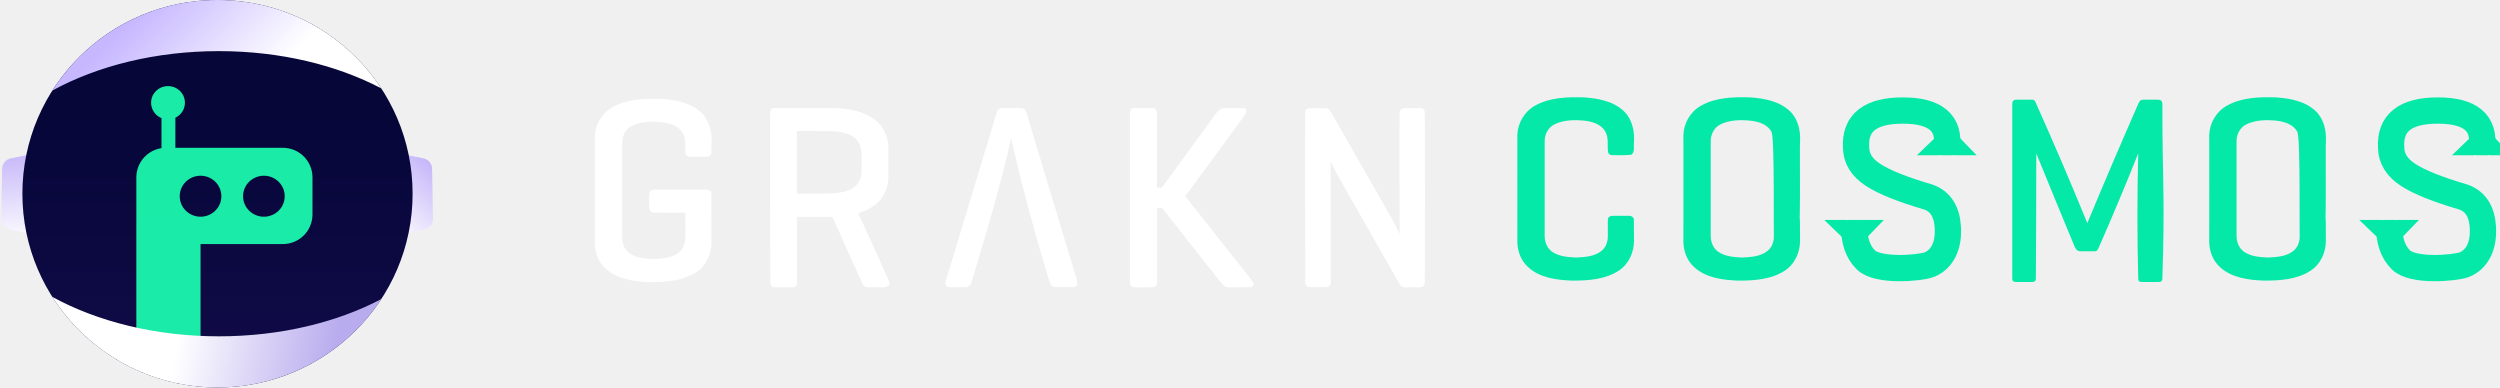
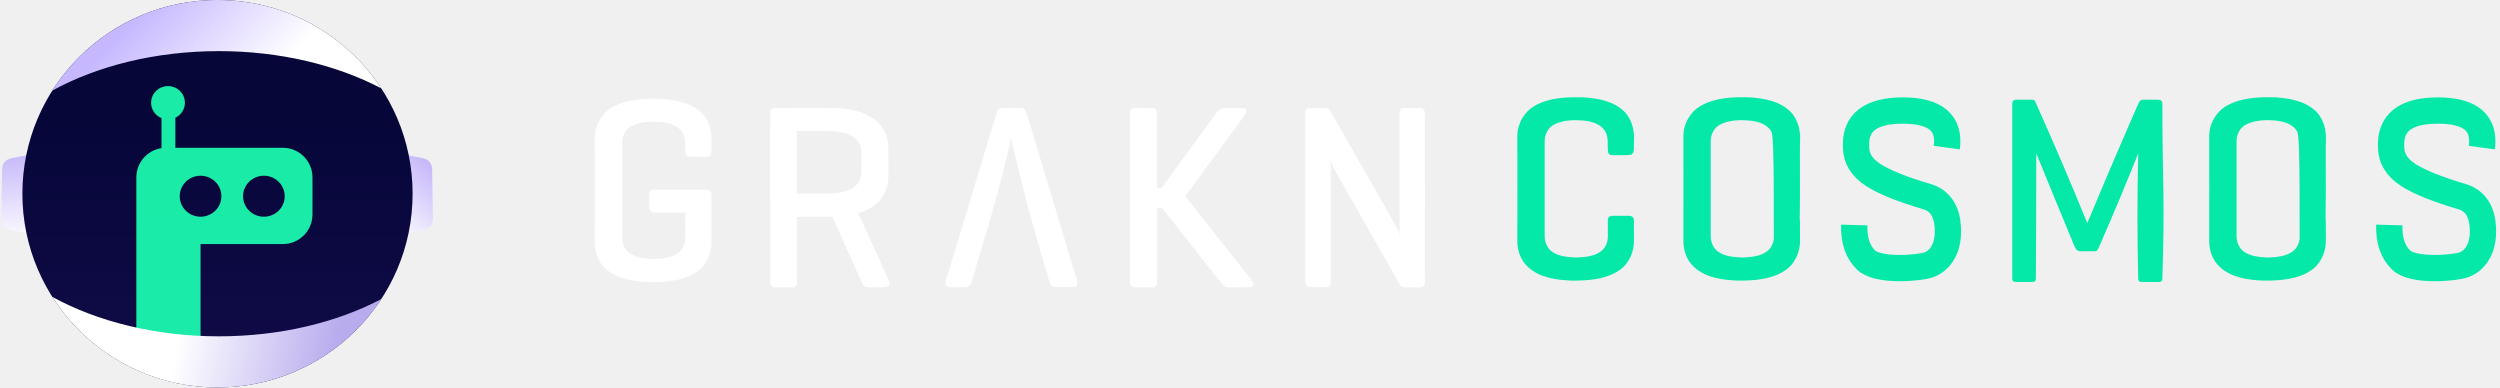
<svg xmlns="http://www.w3.org/2000/svg" width="271" height="42" viewBox="0 0 271 42">
  <defs>
    <linearGradient id="a" x1="100%" x2="-25.296%" y1="50%" y2="-33.794%">
      <stop offset="0%" stop-color="#FFF" />
      <stop offset="100%" stop-color="#A38BF6" />
    </linearGradient>
    <linearGradient id="b" x1="100%" x2="-51.991%" y1="50%" y2="41.028%">
      <stop offset="0%" stop-color="#FFF" />
      <stop offset="100%" stop-color="#A38BF6" />
    </linearGradient>
    <linearGradient id="c" x1="50%" x2="50%" y1="30.503%" y2="165.734%">
      <stop offset="0%" stop-color="#060639" />
      <stop offset="100%" stop-color="#1C1157" />
    </linearGradient>
    <linearGradient id="d" x1="50%" x2="50%" y1="0%" y2="100%">
      <stop offset="0%" stop-color="#1AEBA7" />
      <stop offset="100%" stop-color="#1AEBA8" />
    </linearGradient>
    <linearGradient id="e" x1="34.951%" x2="60.24%" y1="-4.351%" y2="25.128%">
      <stop offset="0%" stop-color="#C6B7FF" />
      <stop offset="100%" stop-color="#FFF" />
    </linearGradient>
    <linearGradient id="f" x1="83.849%" x2="37.668%" y1="0%" y2="10.053%">
      <stop offset="0%" stop-color="#B9ACEE" />
      <stop offset="100%" stop-color="#FFF" />
    </linearGradient>
  </defs>
  <g fill="none" fill-rule="evenodd">
    <g fill="#FFF" fill-rule="nonzero">
      <path d="M66.369 11.634c1.605-.915 3.52-.967 5.32-.915 1.54.103 3.184.4 4.336 1.495.906.864 1.178 2.166 1.1 3.365-.065.45.181 1.07-.259 1.38-.673.076-1.36.025-2.032.025-.246.026-.505-.116-.53-.387-.079-.709.09-1.482-.273-2.14-.44-.825-1.41-1.109-2.265-1.212-1.087-.103-2.24-.09-3.236.387-.725.335-1.126 1.147-1.087 1.934V25.75c0 .645.259 1.315.802 1.702.764.529 1.709.58 2.615.632.919-.052 1.929-.103 2.692-.684.492-.36.725-.966.738-1.56.013-.928 0-1.856 0-2.784-1.152-.013-2.304.013-3.456-.013-.298.013-.453-.31-.453-.567-.013-.503-.039-1.006.013-1.496.013-.283.298-.438.557-.425h5.578c.272-.026.583.142.583.438.013 1.766 0 3.52.013 5.286 0 1.25-.57 2.514-1.631 3.21-1.476.98-3.327 1.096-5.061 1.096-1.67-.065-3.508-.284-4.79-1.47-.828-.735-1.203-1.882-1.164-2.965.013-3.79 0-7.567 0-11.345.039-1.289.763-2.54 1.89-3.171zM83.479 12.346c-.026-.283.116-.67.466-.632 2.162-.012 4.323-.012 6.485 0 1.527.052 3.158.31 4.4 1.264.894.67 1.412 1.74 1.463 2.836.026 1.083 0 2.166.013 3.249 0 .915-.259 1.856-.854 2.565-.608.748-1.514 1.2-2.42 1.483 1.139 2.527 2.33 5.028 3.417 7.58-.04.078-.104.232-.143.31-.505.245-1.074.103-1.618.141-.4-.025-.97.13-1.165-.335-1.113-2.423-2.2-4.86-3.287-7.297-1.282-.012-2.563 0-3.845 0 0 2.385.013 4.77 0 7.168.026.271-.233.477-.492.464-.634 0-1.281.013-1.915 0-.324.026-.505-.309-.48-.593-.038-6.085-.025-12.144-.025-18.203zm2.9 1.857v6.78c1.229-.012 2.446.014 3.675-.012 1.036-.065 2.227-.194 2.913-1.057.582-.761.388-1.78.427-2.669.026-.748-.013-1.586-.57-2.14-.699-.709-1.76-.85-2.718-.89-1.242-.025-2.485-.012-3.728-.012zM107.966 12.436c.077-.322.259-.734.66-.722a56.85 56.85 0 0 1 2.097 0c.323.013.505.336.582.62 1.735 5.762 3.47 11.512 5.204 17.274.103.387.285.76.272 1.173.025.271-.311.336-.518.336-.647 0-1.282.013-1.929 0-.298-.013-.492-.297-.556-.555-.7-2.307-1.385-4.615-2.007-6.936-.479-1.663-1.527-5.736-2.161-8.637-.622 2.656-.816 3.558-2.032 7.916-.557 1.998-.609 2.114-1.023 3.506a525.483 525.483 0 0 1-1.256 4.242c-.077.257-.31.464-.582.477-.595.012-1.19.012-1.786 0-.194 0-.48-.117-.453-.349.013-.373.168-.722.271-1.082 1.748-5.75 3.495-11.5 5.217-17.263zM122.576 11.861c.155-.18.427-.141.647-.154.608.013 1.23-.026 1.838.026.285.038.362.373.35.618v7.993h.53c1.942-2.668 3.896-5.324 5.838-7.993.233-.283.492-.618.893-.631.647-.013 1.307 0 1.967 0 .182-.026.363.025.466.193.04.245-.129.464-.246.67-2.135 2.901-4.245 5.802-6.38 8.69 1.954 2.462 3.895 4.924 5.85 7.386.518.722 1.19 1.354 1.592 2.153-.117.13-.194.361-.414.323-.764.013-1.54 0-2.304.013-.337.025-.609-.194-.79-.439-2.149-2.72-4.284-5.44-6.433-8.147h-.557v8.005c.026.245-.129.542-.4.568-.674.025-1.347.013-2.02.013-.324.025-.544-.284-.518-.58V12.763c0-.322-.052-.632.09-.903zM141.481 12.234c-.026-.258.182-.541.453-.503.648 0 1.295-.025 1.929.013.22.013.298.232.401.387 1.955 3.43 3.91 6.846 5.864 10.262.543.993 1.178 1.947 1.592 3.017-.026-4.384-.013-8.78-.013-13.163.013-.735.893-.49 1.372-.529.453.065 1.256-.232 1.372.413.013 6.175.013 12.35 0 18.525-.026.645-.815.465-1.243.49-.478-.064-1.152.194-1.462-.296-2.006-3.507-4-7.026-5.993-10.533-.518-.954-1.126-1.856-1.515-2.875.026 4.37 0 8.741.013 13.098.052.284-.168.606-.479.58-.595.013-1.203.013-1.799 0-.31.013-.518-.296-.479-.58a4315.1 4315.1 0 0 1-.013-18.306z" />
    </g>
    <path fill="#05E9A8" fill-rule="nonzero" d="M166.369 11.469c1.605-.915 3.52-.967 5.32-.915 1.54.103 3.184.4 4.336 1.495.906.864 1.178 2.166 1.1 3.365-.065.451.144 1.051-.296 1.36-.673.078-1.322.045-1.995.045-.246.026-.505-.116-.53-.387-.079-.709.09-1.482-.273-2.14-.44-.825-1.41-1.108-2.265-1.211-1.087-.104-2.24-.09-3.236.386-.725.335-1.126 1.148-1.087 1.934v10.185c0 .644.259 1.315.802 1.701.764.529 1.709.58 2.615.632.919-.052 1.929-.103 2.692-.683.492-.361.725-.967.738-1.56.01-.759-.013-.718 0-1.848 0-.44.496-.44.544-.438h1.695c.272-.026.583.142.583.438.013 1.767 0 .52.013 2.286 0 1.25-.57 2.514-1.631 3.21-1.476.98-3.327 1.096-5.061 1.096-1.67-.064-3.508-.284-4.79-1.47-.828-.735-1.203-1.882-1.164-2.965.013-3.79 0-7.567 0-11.345.039-1.289.763-2.54 1.89-3.171zM184.369 11.469c1.605-.915 3.52-.967 5.32-.915 1.54.103 3.184.4 4.336 1.495.906.864 1.178 2.166 1.1 3.365-.065.451.144 11.051-.296 11.36-.673.078-1.322.045-1.995.045-.246.026-.505-.116-.53-.387-.079-.709.09-11.482-.273-12.14-.44-.825-1.41-1.108-2.265-1.211-1.087-.104-2.24-.09-3.236.386-.725.335-1.126 1.148-1.087 1.934v10.185c0 .644.259 1.315.802 1.701.764.529 1.709.58 2.615.632.919-.052 1.929-.103 2.692-.683.492-.361.725-.967.738-1.56.01-.759-.013-.718 0-1.848 0-.44.496-.44.544-.438h1.695c.272-.026.583.142.583.438.013 1.767 0 .52.013 2.286 0 1.25-.57 2.514-1.631 3.21-1.476.98-3.327 1.096-5.061 1.096-1.67-.064-3.508-.284-4.79-1.47-.828-.735-1.203-1.882-1.164-2.965.013-3.79 0-7.567 0-11.345.039-1.289.763-2.54 1.89-3.171zM241.369 11.469c1.605-.915 3.52-.967 5.32-.915 1.54.103 3.184.4 4.336 1.495.906.864 1.178 2.166 1.1 3.365-.065.451.144 11.051-.296 11.36-.673.078-1.322.045-1.995.045-.246.026-.505-.116-.53-.387-.079-.709.09-11.482-.273-12.14-.44-.825-1.41-1.108-2.265-1.211-1.087-.104-2.24-.09-3.236.386-.725.335-1.126 1.148-1.087 1.934v10.185c0 .644.259 1.315.802 1.701.764.529 1.709.58 2.615.632.919-.052 1.929-.103 2.692-.683.492-.361.725-.967.738-1.56.01-.759-.013-.718 0-1.848 0-.44.496-.44.544-.438h1.695c.272-.026.583.142.583.438.013 1.767 0 .52.013 2.286 0 1.25-.57 2.514-1.631 3.21-1.476.98-3.327 1.096-5.061 1.096-1.67-.064-3.508-.284-4.79-1.47-.828-.735-1.203-1.882-1.164-2.965.013-3.79 0-7.567 0-11.345.039-1.289.763-2.54 1.89-3.171z" />
    <path fill="#05E9A8" d="M218.127 30.197c.008.333.203.369.48.369h1.656c.255 0 .415-.063.426-.369.029-4.318.043-8.842.043-13.572 1.376 3.377 2.744 6.703 4.103 9.978.223.484.322.637.771.637h1.406c.376 0 .407-.22.594-.637a310.3 310.3 0 0 0 4.178-9.978c-.117 4.59-.117 9.114 0 13.572.007.284.136.369.364.369h1.64c.335 0 .6.037.613-.369.293-9.246 0-10.054 0-18.935-.014-.42-.263-.458-.612-.458h-1.367c-.36 0-.462.074-.638.458a728.642 728.642 0 0 0-5.52 12.925 413.91 413.91 0 0 0-5.532-12.925c-.142-.317-.179-.458-.469-.458h-1.655c-.295 0-.472.096-.481.458v18.935z" />
    <g stroke="#05E9A8">
      <path stroke-width="2.85" d="M211.034 16.002c.353-2.68-1.238-4.02-4.773-4.02-3.535 0-5.223 1.34-5.062 4.02.017 1.182.63 2.167 1.837 2.953 1.207.787 3.214 1.591 6.02 2.413 1.299.474 1.995 1.571 2.09 3.291.142 2.58-1.093 3.708-2.09 4.054-.996.345-5.494.765-6.81-.554-.878-.878-1.294-2.135-1.248-3.77" />
-       <path stroke-width="1.5" d="M210.38 16.078h1.344l-.008.23a.255.255 0 0 1 .165-.23h.616l-.75-.773-.023.757h-1.344l.026-.706-.75.722h.55c.096.037.164.13.164.239v.01l.01-.249zM200.328 24.59h1.344l-.007-.231c.003.106.07.195.164.23h.617l-.75.774-.023-.757h-1.345l.027.705-.75-.722h.55a.255.255 0 0 0 .164-.238v-.01l.009.248z" />
    </g>
    <g stroke="#05E9A8">
      <path stroke-width="2.85" d="M269.034 16.002c.353-2.68-1.238-4.02-4.773-4.02-3.535 0-5.223 1.34-5.062 4.02.017 1.182.63 2.167 1.837 2.953 1.207.787 3.214 1.591 6.02 2.413 1.299.474 1.995 1.571 2.09 3.291.142 2.58-1.093 3.708-2.09 4.054-.996.345-5.494.765-6.81-.554-.878-.878-1.294-2.135-1.248-3.77" />
-       <path stroke-width="1.5" d="M268.38 16.078h1.344l-.008.23a.255.255 0 0 1 .165-.23h.616l-.75-.773-.023.757h-1.344l.026-.706-.75.722h.55c.096.037.164.13.164.239v.01l.01-.249zM258.328 24.59h1.344l-.007-.231c.003.106.07.195.164.23h.617l-.75.774-.023-.757h-1.345l.027.705-.75-.722h.55a.255.255 0 0 0 .164-.238v-.01l.009.248z" />
    </g>
    <g>
      <path fill="url(#a)" d="M40.516 17.39h5.404c.553 0 1.031.385 1.15.925l1.397 6.418-10.5.002 1.4-6.42c.118-.54.596-.924 1.149-.924z" transform="rotate(89 43.217 21.062)" />
      <path fill="url(#b)" d="M1.154 17.39h5.404c.553 0 1.031.385 1.149.925l1.398 6.418-10.5.002 1.4-6.42c.118-.54.596-.924 1.149-.924z" transform="scale(-1 1) rotate(89 0 17.14)" />
      <ellipse cx="23.577" cy="21" fill="url(#c)" rx="21.15" ry="21" />
      <path fill="url(#d)" d="M18.212 9.333c1.013 0 1.834.808 1.834 1.805 0 .714-.422 1.332-1.034 1.624l-.001 3.258 11.651.001a3.21 3.21 0 0 1 3.21 3.21v4.017a3.21 3.21 0 0 1-3.21 3.21h-8.923v11.34h-6.96V19.232a3.212 3.212 0 0 1 2.727-3.175v-3.253a1.805 1.805 0 0 1-1.128-1.666c0-.997.821-1.805 1.834-1.805zm3.527 9.717c-1.246 0-2.257.994-2.257 2.22 0 1.227 1.01 2.221 2.257 2.221s2.258-.994 2.258-2.22c0-1.227-1.01-2.221-2.258-2.221zm6.867 0c-1.247 0-2.258.994-2.258 2.22 0 1.227 1.01 2.221 2.258 2.221 1.246 0 2.257-.994 2.257-2.22 0-1.227-1.01-2.221-2.257-2.221z" />
      <path fill="url(#e)" d="M23.641 42h-.064a21.723 21.723 0 0 1 .064 0zm-.064-42a21.17 21.17 0 0 1 17.75 9.576c-4.813-2.523-10.936-4.034-17.603-4.034-6.875 0-13.173 1.607-18.052 4.275A21.17 21.17 0 0 1 23.577 0z" />
      <path fill="url(#f)" d="M23.641 42h-.064a21.723 21.723 0 0 1 .064 0zm-.064-42a21.17 21.17 0 0 1 17.75 9.576c-4.813-2.523-10.936-4.034-17.603-4.034-6.875 0-13.173 1.607-18.052 4.275A21.17 21.17 0 0 1 23.577 0z" transform="matrix(1 0 0 -1 0 42)" />
    </g>
  </g>
</svg>
